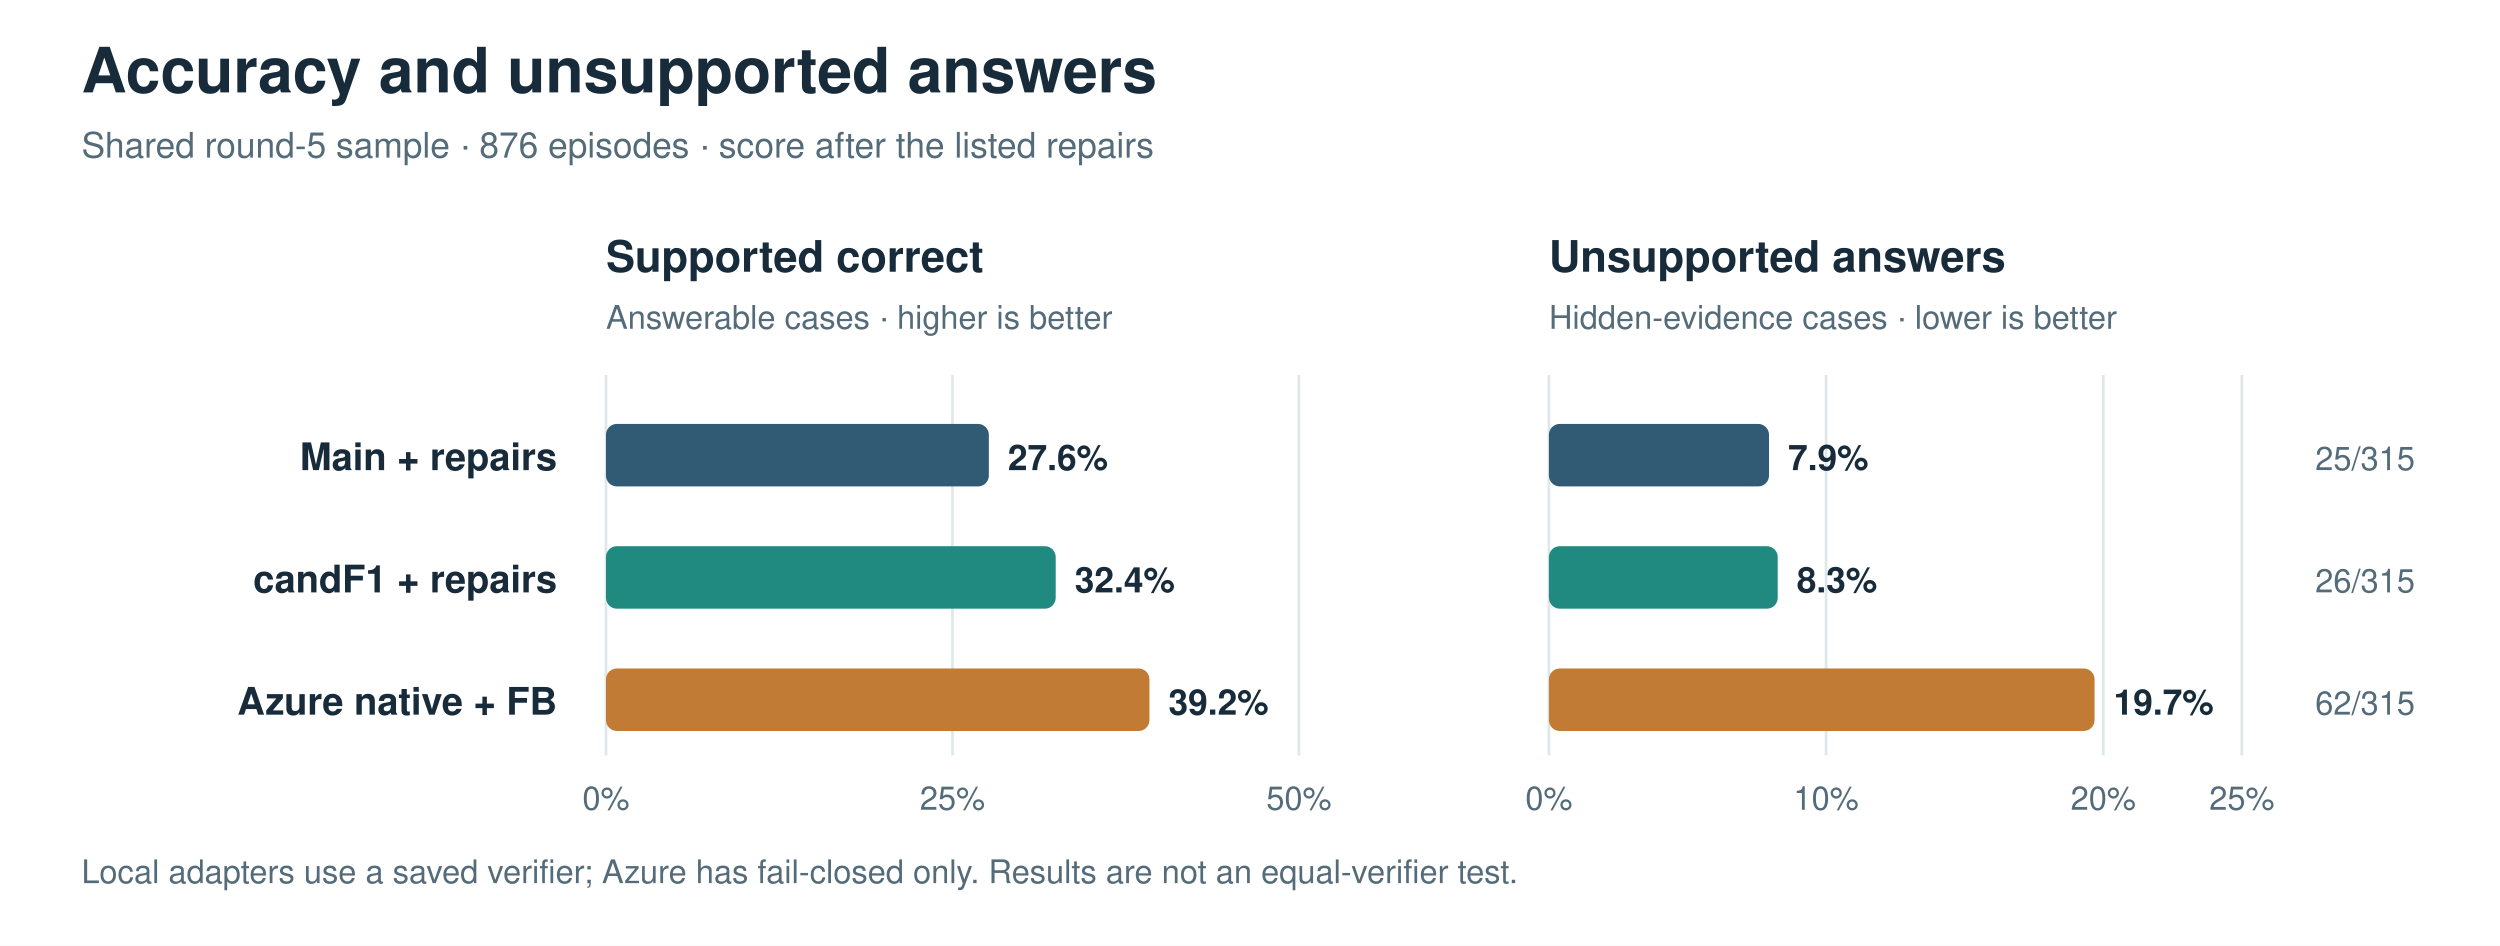
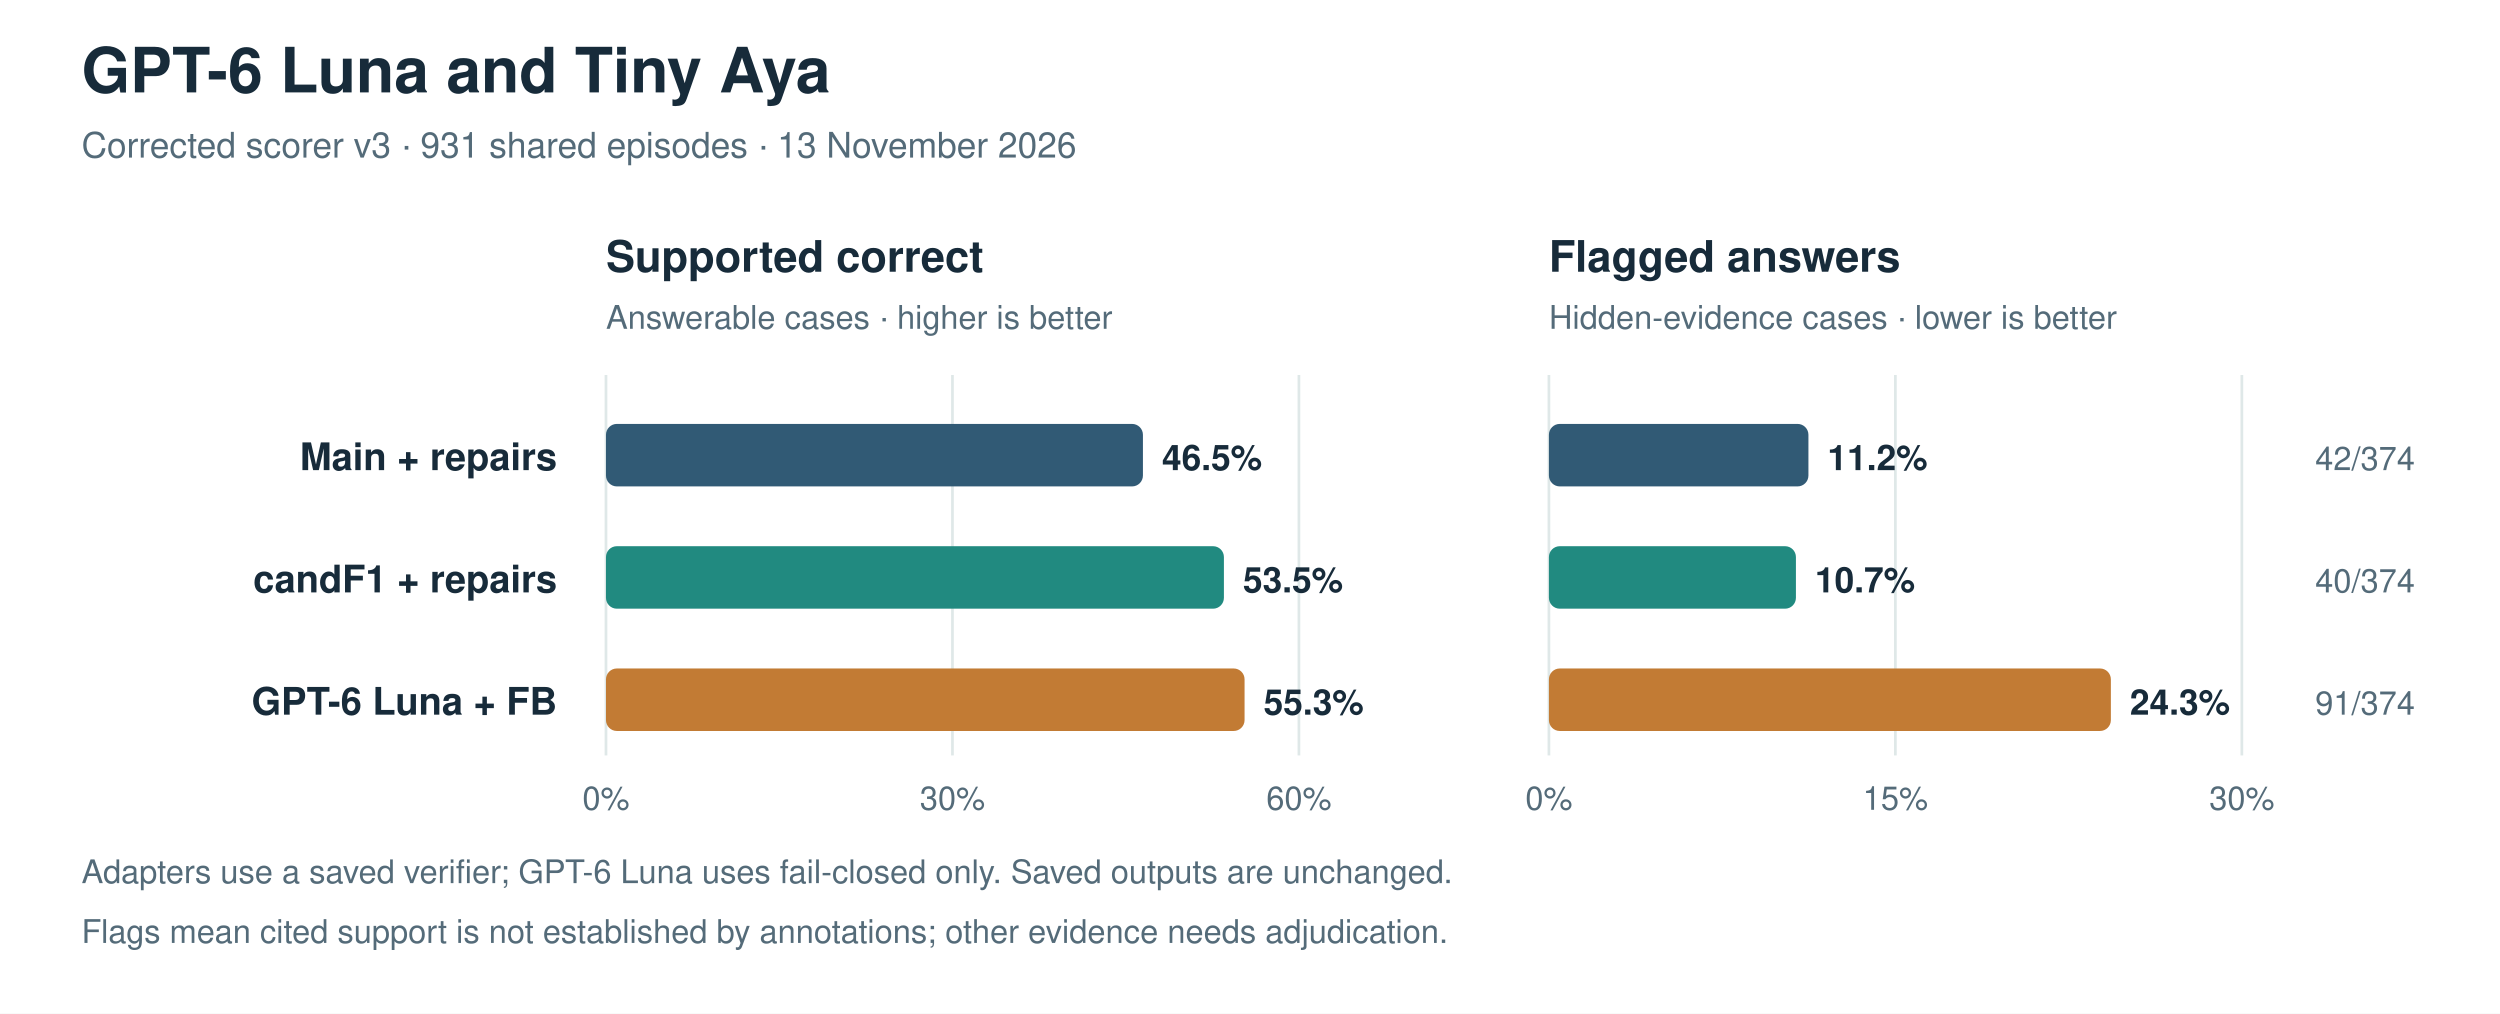
- <svg xmlns="http://www.w3.org/2000/svg" width="920" height="348" viewBox="0 0 920 348" role="img" aria-labelledby="title desc" font-family="Segoe UI, Helvetica, Arial, sans-serif">
-   <rect width="920" height="348" fill="#ffffff" />
-   <text x="30" y="34" font-size="23" fill="#172b3a" font-weight="700" text-anchor="start">Accuracy and unsupported answers</text>
-   <text x="30" y="58" font-size="13" fill="#546b79" font-weight="400" text-anchor="start">Shared round-5 sample · 876 episodes · score after the listed repairs</text>
+ <svg xmlns="http://www.w3.org/2000/svg" width="920" height="373" viewBox="0 0 920 373" role="img" aria-labelledby="title desc" font-family="Segoe UI, Helvetica, Arial, sans-serif">
+   <rect width="920" height="373" fill="#ffffff" />
+   <text x="30" y="34" font-size="23" fill="#172b3a" font-weight="700" text-anchor="start">GPT-6 Luna and Tiny Aya</text>
+   <text x="30" y="58" font-size="13" fill="#546b79" font-weight="400" text-anchor="start">Corrected scorer v3 · 931 shared episodes · 13 November 2026</text>
  <text x="223" y="100" font-size="16" fill="#172b3a" font-weight="700" text-anchor="start">Supported correct</text>
  <text x="223" y="121" font-size="12" fill="#546b79" font-weight="400" text-anchor="start">Answerable cases · higher is better</text>
-   <text x="570" y="100" font-size="16" fill="#172b3a" font-weight="700" text-anchor="start">Unsupported answers</text>
+   <text x="570" y="100" font-size="16" fill="#172b3a" font-weight="700" text-anchor="start">Flagged answers</text>
  <text x="570" y="121" font-size="12" fill="#546b79" font-weight="400" text-anchor="start">Hidden-evidence cases · lower is better</text>
  <line x1="223.0" x2="223.0" y1="138" y2="278" stroke="#dfe8e8" />
  <text x="223.0" y="298" font-size="12" fill="#546b79" font-weight="400" text-anchor="middle">0%</text>
  <line x1="350.5" x2="350.5" y1="138" y2="278" stroke="#dfe8e8" />
-   <text x="350.5" y="298" font-size="12" fill="#546b79" font-weight="400" text-anchor="middle">25%</text>
+   <text x="350.5" y="298" font-size="12" fill="#546b79" font-weight="400" text-anchor="middle">30%</text>
  <line x1="478.0" x2="478.0" y1="138" y2="278" stroke="#dfe8e8" />
-   <text x="478.0" y="298" font-size="12" fill="#546b79" font-weight="400" text-anchor="middle">50%</text>
+   <text x="478.0" y="298" font-size="12" fill="#546b79" font-weight="400" text-anchor="middle">60%</text>
  <line x1="570.0" x2="570.0" y1="138" y2="278" stroke="#dfe8e8" />
  <text x="570.0" y="298" font-size="12" fill="#546b79" font-weight="400" text-anchor="middle">0%</text>
-   <line x1="672.0" x2="672.0" y1="138" y2="278" stroke="#dfe8e8" />
-   <text x="672.0" y="298" font-size="12" fill="#546b79" font-weight="400" text-anchor="middle">10%</text>
-   <line x1="774.0" x2="774.0" y1="138" y2="278" stroke="#dfe8e8" />
-   <text x="774.0" y="298" font-size="12" fill="#546b79" font-weight="400" text-anchor="middle">20%</text>
+   <line x1="697.5" x2="697.5" y1="138" y2="278" stroke="#dfe8e8" />
+   <text x="697.5" y="298" font-size="12" fill="#546b79" font-weight="400" text-anchor="middle">15%</text>
  <line x1="825.0" x2="825.0" y1="138" y2="278" stroke="#dfe8e8" />
-   <text x="825.0" y="298" font-size="12" fill="#546b79" font-weight="400" text-anchor="middle">25%</text>
+   <text x="825.0" y="298" font-size="12" fill="#546b79" font-weight="400" text-anchor="middle">30%</text>
  <text x="205" y="173" font-size="14" fill="#172b3a" font-weight="600" text-anchor="end">Main + repairs</text>
-   <rect x="223" y="156" width="140.9" height="23" rx="4" fill="#315a75" />
-   <text x="370.9" y="173" font-size="13" fill="#172b3a" font-weight="700" text-anchor="start">27.6%</text>
-   <rect x="570" y="156" width="81.0" height="23" rx="4" fill="#315a75" />
-   <text x="658.0" y="173" font-size="13" fill="#172b3a" font-weight="700" text-anchor="start">7.9%</text>
-   <text x="852" y="173" font-size="12" fill="#546b79" font-weight="400" text-anchor="start">25/315</text>
+   <rect x="223" y="156" width="197.6" height="23" rx="4" fill="#315a75" />
+   <text x="427.6" y="173" font-size="13" fill="#172b3a" font-weight="700" text-anchor="start">46.5%</text>
+   <rect x="570" y="156" width="95.5" height="23" rx="4" fill="#315a75" />
+   <text x="672.5" y="173" font-size="13" fill="#172b3a" font-weight="700" text-anchor="start">11.2%</text>
+   <text x="852" y="173" font-size="12" fill="#546b79" font-weight="400" text-anchor="start">42/374</text>
  <text x="205" y="218" font-size="14" fill="#172b3a" font-weight="600" text-anchor="end">candF1 + repairs</text>
-   <rect x="223" y="201" width="165.5" height="23" rx="4" fill="#218a80" />
-   <text x="395.5" y="218" font-size="13" fill="#172b3a" font-weight="700" text-anchor="start">32.4%</text>
-   <rect x="570" y="201" width="84.2" height="23" rx="4" fill="#218a80" />
-   <text x="661.2" y="218" font-size="13" fill="#172b3a" font-weight="700" text-anchor="start">8.3%</text>
-   <text x="852" y="218" font-size="12" fill="#546b79" font-weight="400" text-anchor="start">26/315</text>
-   <text x="205" y="263" font-size="14" fill="#172b3a" font-weight="600" text-anchor="end">Azure native + FB</text>
-   <rect x="223" y="246" width="200.0" height="23" rx="4" fill="#c27b34" />
-   <text x="430.0" y="263" font-size="13" fill="#172b3a" font-weight="700" text-anchor="start">39.2%</text>
-   <rect x="570" y="246" width="200.8" height="23" rx="4" fill="#c27b34" />
-   <text x="777.8" y="263" font-size="13" fill="#172b3a" font-weight="700" text-anchor="start">19.7%</text>
-   <text x="852" y="263" font-size="12" fill="#546b79" font-weight="400" text-anchor="start">62/315</text>
-   <text x="30" y="325" font-size="12" fill="#546b79" font-weight="400" text-anchor="start">Local adapters use a saved verifier; Azure has fail-closed only. Results are not an equal-verifier test.</text>
+   <rect x="223" y="201" width="227.4" height="23" rx="4" fill="#218a80" />
+   <text x="457.4" y="218" font-size="13" fill="#172b3a" font-weight="700" text-anchor="start">53.5%</text>
+   <rect x="570" y="201" width="90.9" height="23" rx="4" fill="#218a80" />
+   <text x="667.9" y="218" font-size="13" fill="#172b3a" font-weight="700" text-anchor="start">10.7%</text>
+   <text x="852" y="218" font-size="12" fill="#546b79" font-weight="400" text-anchor="start">40/374</text>
+   <text x="205" y="263" font-size="14" fill="#172b3a" font-weight="600" text-anchor="end">GPT-6 Luna + FB</text>
+   <rect x="223" y="246" width="235.0" height="23" rx="4" fill="#c27b34" />
+   <text x="465.0" y="263" font-size="13" fill="#172b3a" font-weight="700" text-anchor="start">55.3%</text>
+   <rect x="570" y="246" width="206.8" height="23" rx="4" fill="#c27b34" />
+   <text x="783.8" y="263" font-size="13" fill="#172b3a" font-weight="700" text-anchor="start">24.3%</text>
+   <text x="852" y="263" font-size="12" fill="#546b79" font-weight="400" text-anchor="start">91/374</text>
+   <text x="30" y="325" font-size="12" fill="#546b79" font-weight="400" text-anchor="start">Adapters use a saved verifier; GPT-6 Luna uses fail-closed only. Saved outputs are unchanged.</text>
+   <text x="30" y="347" font-size="12" fill="#546b79" font-weight="400" text-anchor="start">Flags mean cited support is not established by annotations; other evidence needs adjudication.</text>
</svg>
